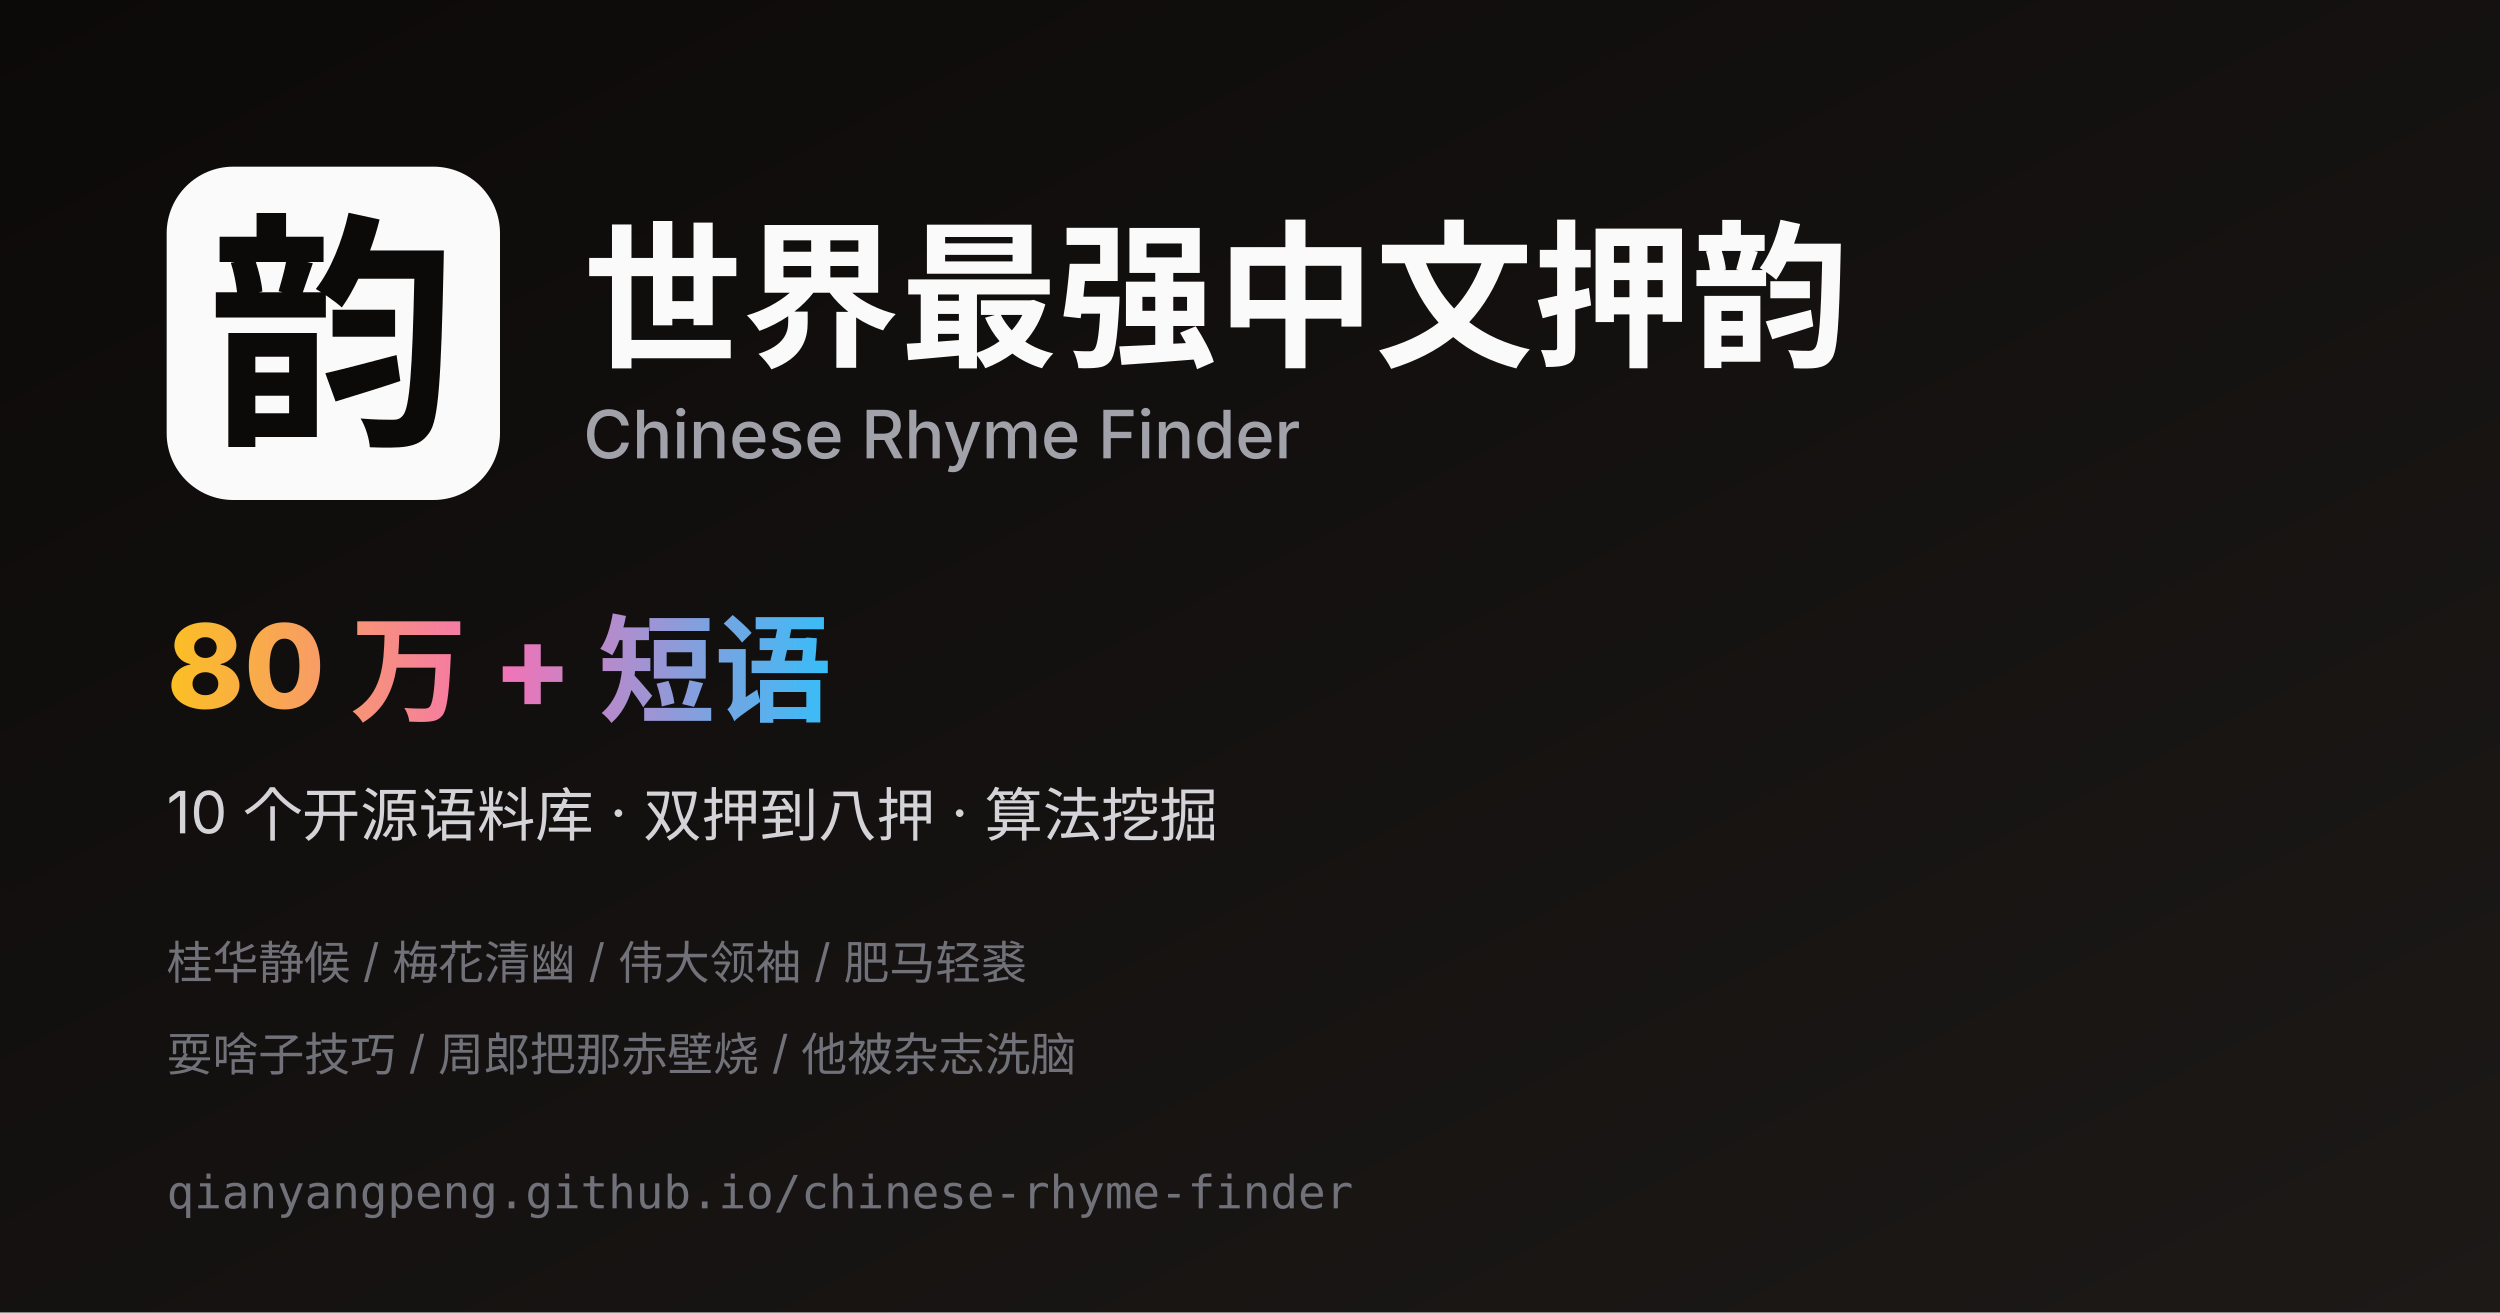
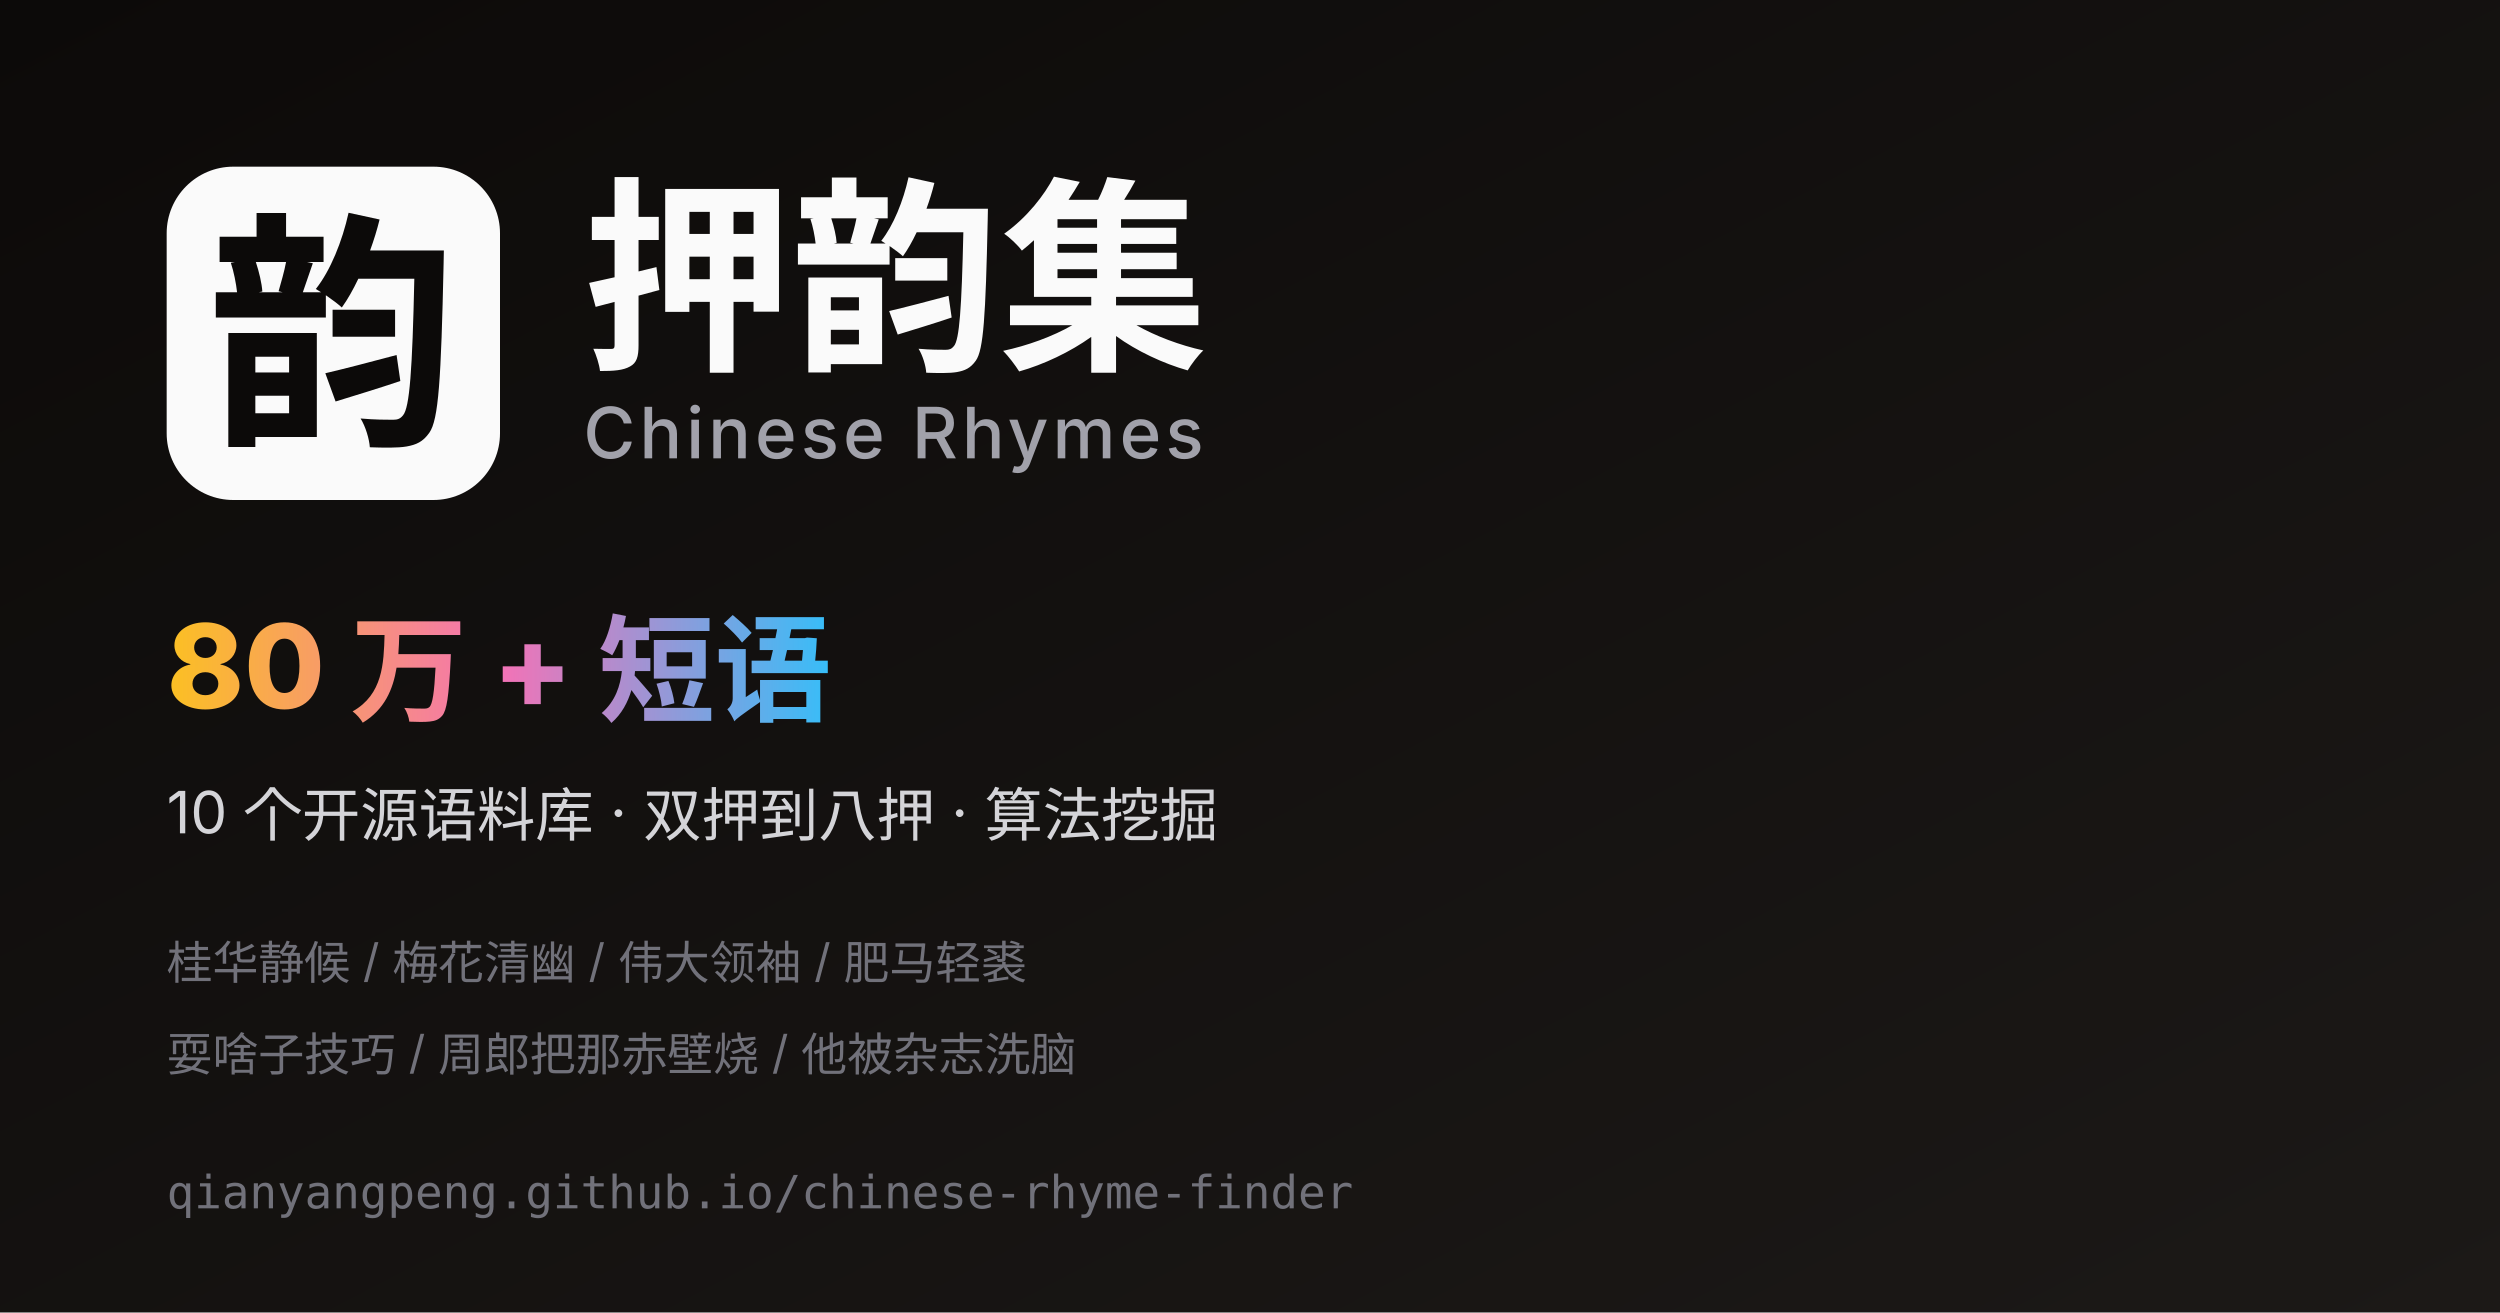
<svg xmlns="http://www.w3.org/2000/svg" viewBox="0 0 1200 630" width="1200" height="630">
  <defs>
    <linearGradient id="bg" x1="0" y1="0" x2="1" y2="1">
      <stop offset="0%" stop-color="#0c0a09" />
      <stop offset="100%" stop-color="#1c1917" />
    </linearGradient>
    <linearGradient id="accent" x1="0" y1="0" x2="1" y2="0">
      <stop offset="0%" stop-color="#fbbf24" />
      <stop offset="50%" stop-color="#f472b6" />
      <stop offset="100%" stop-color="#38bdf8" />
    </linearGradient>
  </defs>
  <rect width="1200" height="630" fill="url(#bg)" />
  <g transform="translate(80, 80)">
    <rect width="160" height="160" rx="32" fill="#fafafa" />
    <text x="80" y="124" text-anchor="middle" font-size="120" fill="#0c0a09" font-family="serif" font-weight="bold">韵</text>
  </g>
-   <text x="280" y="170" font-family="-apple-system, 'PingFang SC', 'Microsoft YaHei', sans-serif" font-size="76" font-weight="900" fill="#fafafa">
-     世界最强中文押韵
+   <text x="280" y="170" font-family="-apple-system, 'PingFang SC', 'Microsoft YaHei', sans-serif" font-size="100" font-weight="900" fill="#fafafa">
+     押韵集
  </text>
-   <text x="280" y="220" font-family="-apple-system, sans-serif" font-size="32" font-weight="500" fill="#a1a1aa">
-     Chinese Rhyme Finder
+   <text x="280" y="220" font-family="-apple-system, sans-serif" font-size="34" font-weight="500" fill="#a1a1aa" letter-spacing="2">
+     Chinese Rhymes
  </text>
  <g transform="translate(80, 340)">
    <text x="0" y="0" font-family="-apple-system, 'PingFang SC', sans-serif" font-size="56" font-weight="800" fill="url(#accent)">
      80 万 + 短语
    </text>
    <text x="0" y="60" font-family="-apple-system, sans-serif" font-size="28" fill="#d4d4d8">
      10 个开源语料库 · 双押到八押 · 算法挖掘
    </text>
  </g>
  <g transform="translate(80, 470)" font-family="-apple-system, 'PingFang SC', sans-serif">
    <text x="0" y="0" font-size="22" fill="#71717a">桂华静候 / 梅花清幽 / 伟大领袖 / 肥马轻裘</text>
    <text x="0" y="44" font-size="22" fill="#71717a">耍啥子技巧 / 周郎把那赤壁烧 / 他被杂志洗脑</text>
  </g>
  <g transform="translate(80, 580)">
    <text x="0" y="0" font-family="ui-monospace, 'SF Mono', monospace" font-size="22" fill="#71717a">
      qianyangpeng.github.io/chinese-rhyme-finder
    </text>
  </g>
</svg>
